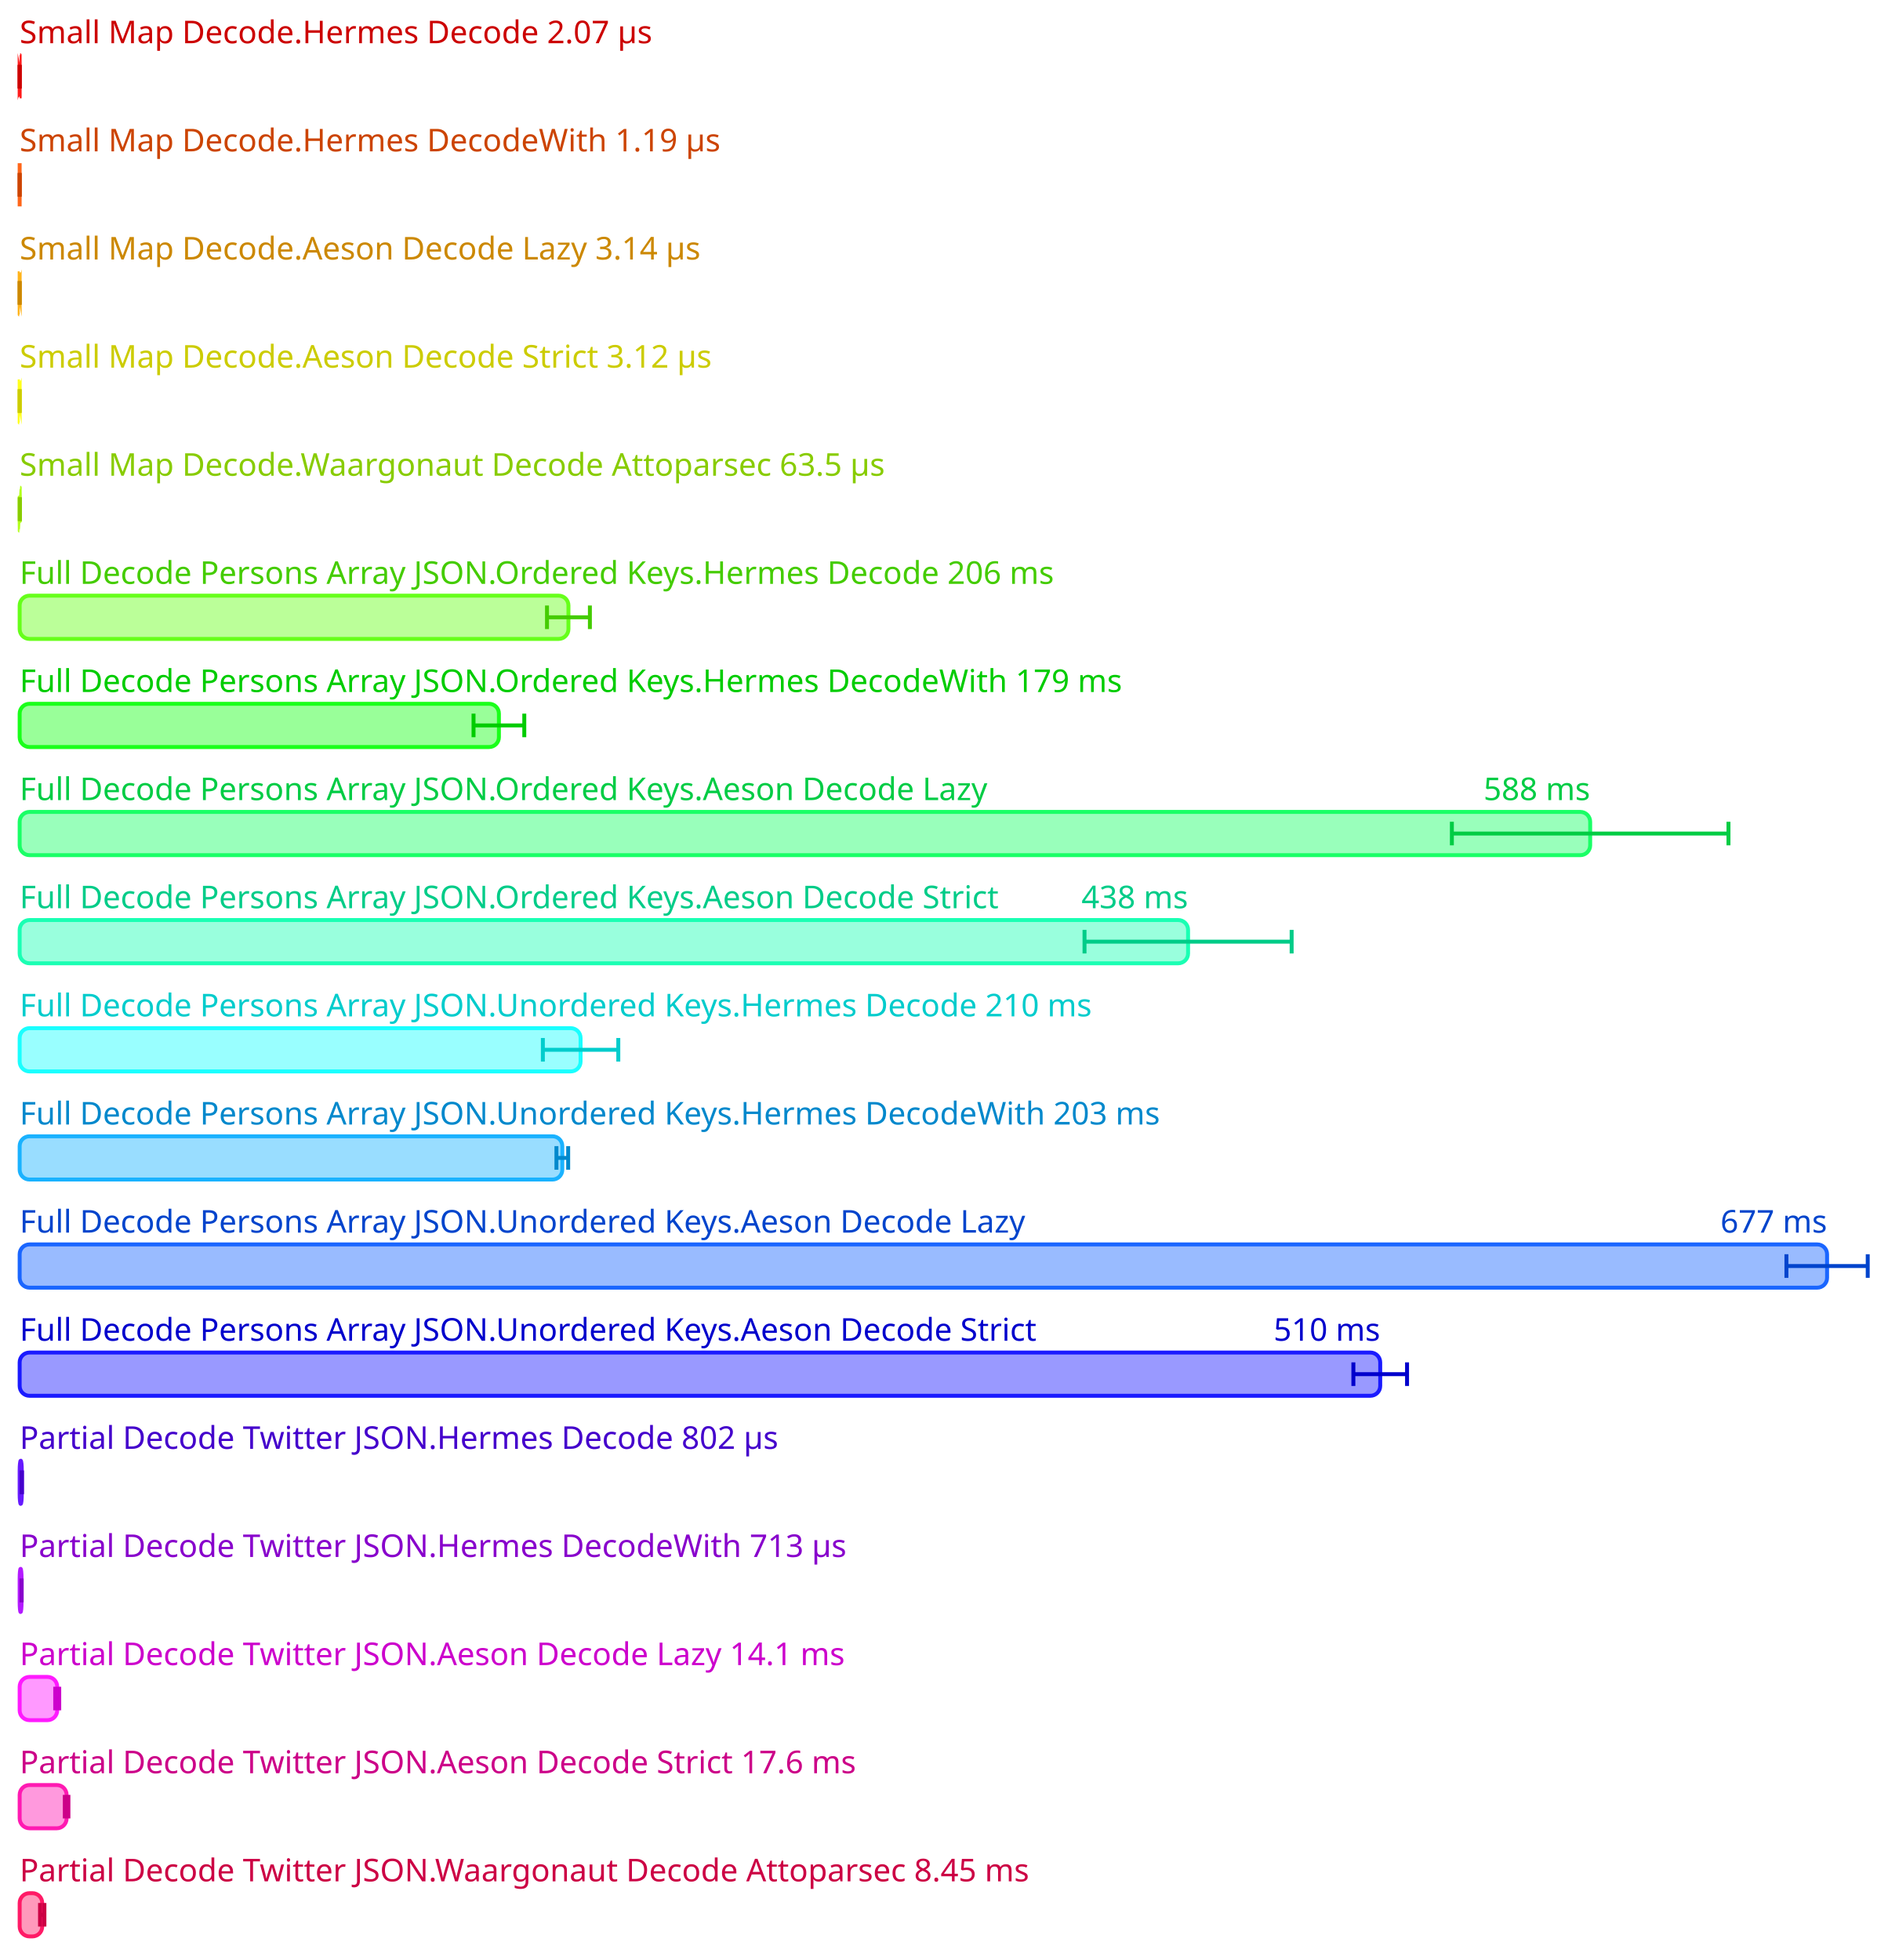
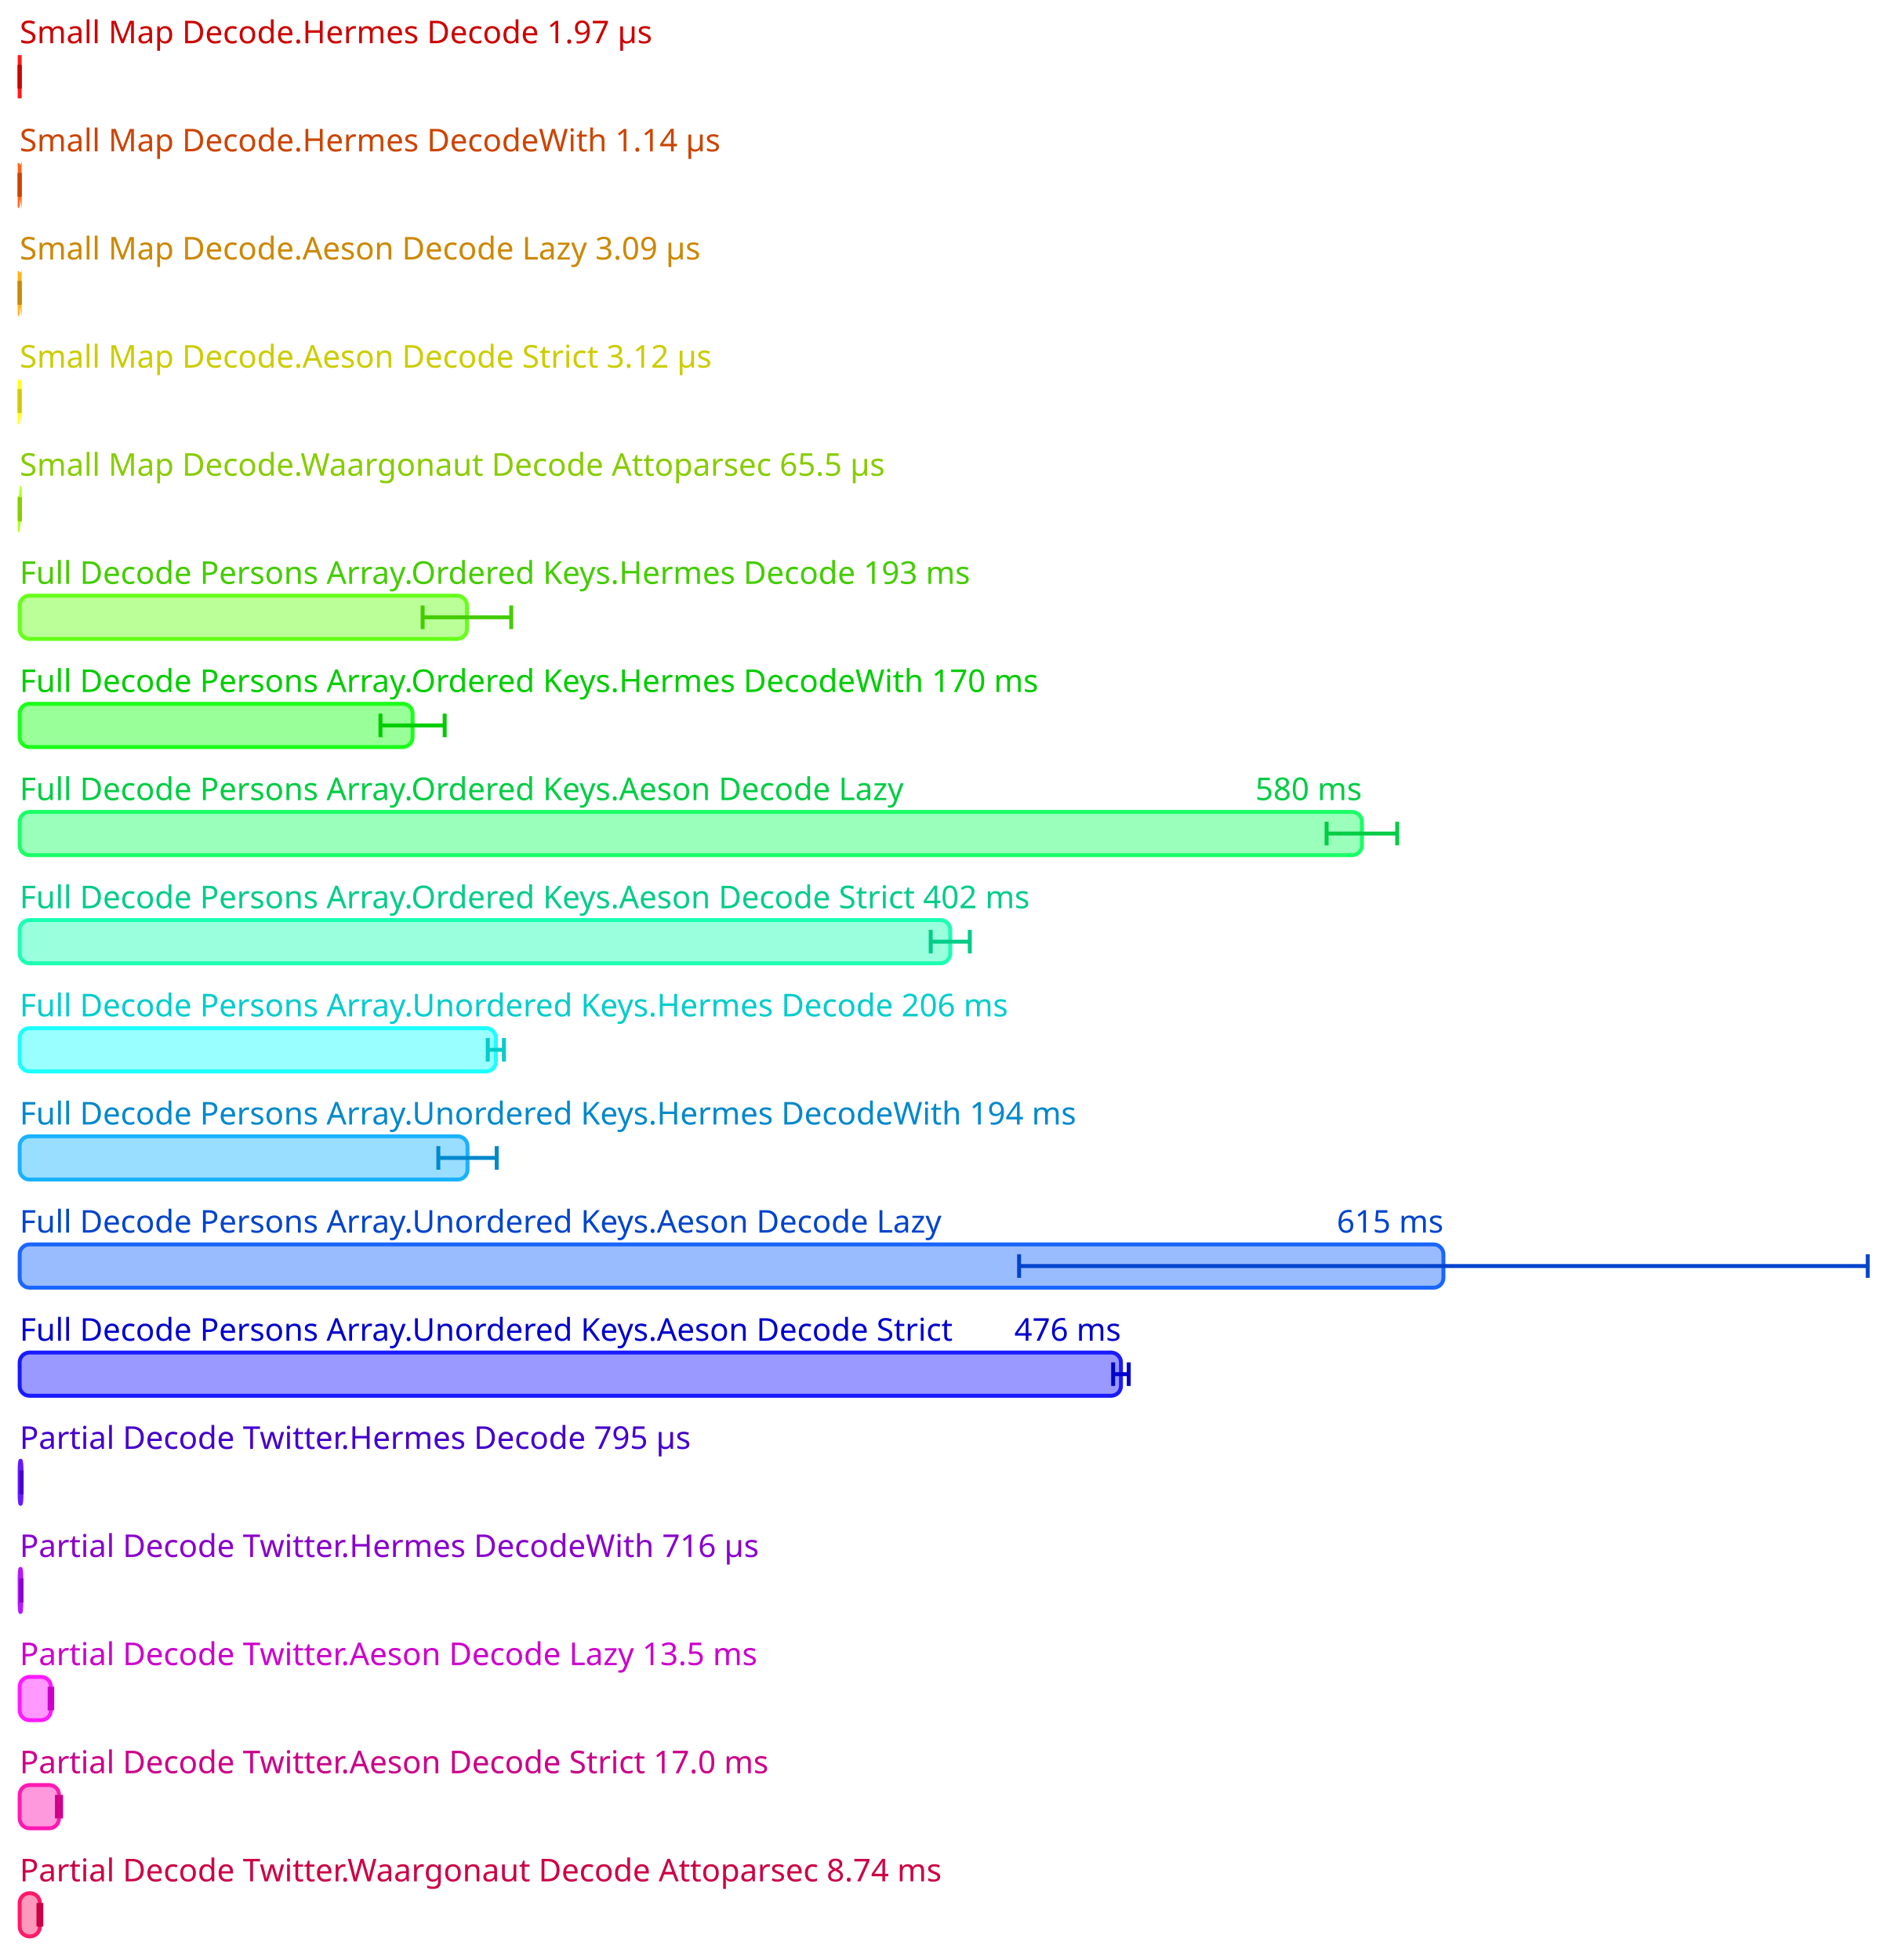
<svg xmlns="http://www.w3.org/2000/svg" height="997" width="960.0" font-size="16" font-family="sans-serif" stroke-width="2">
  <g transform="translate(10.0 0)">
-     <text fill="hsl(0, 100%, 40%)" y="22">Small Map Decode.Hermes Decode 2.07 μs</text>
+     <text fill="hsl(0, 100%, 40%)" y="22">Small Map Decode.Hermes Decode 1.97 μs</text>
    <g>
-       <rect y="28" rx="5" height="22" width="0.003" fill="hsl(0, 100%, 80%)" stroke="hsl(0, 100%, 55%)" />
+       <rect y="28" rx="5" height="22" width="0.002" fill="hsl(0, 100%, 80%)" stroke="hsl(0, 100%, 55%)" />
      <g stroke="hsl(0, 100%, 40%)">
-         <line x1="0.003" x2="0.003" y1="39" y2="39" />
-         <line x1="0.003" x2="0.003" y1="33" y2="45" />
-         <line x1="0.003" x2="0.003" y1="33" y2="45" />
+         <line x1="0.002" x2="0.002" y1="39" y2="39" />
+         <line x1="0.002" x2="0.002" y1="33" y2="45" />
+         <line x1="0.002" x2="0.002" y1="33" y2="45" />
      </g>
    </g>
-     <text fill="hsl(20, 100%, 40%)" y="77">Small Map Decode.Hermes DecodeWith 1.19 μs</text>
+     <text fill="hsl(20, 100%, 40%)" y="77">Small Map Decode.Hermes DecodeWith 1.14 μs</text>
    <g>
-       <rect y="83" rx="5" height="22" width="0.002" fill="hsl(20, 100%, 80%)" stroke="hsl(20, 100%, 55%)" />
+       <rect y="83" rx="5" height="22" width="0.001" fill="hsl(20, 100%, 80%)" stroke="hsl(20, 100%, 55%)" />
      <g stroke="hsl(20, 100%, 40%)">
-         <line x1="0.002" x2="0.002" y1="94" y2="94" />
-         <line x1="0.002" x2="0.002" y1="88" y2="100" />
-         <line x1="0.002" x2="0.002" y1="88" y2="100" />
+         <line x1="0.001" x2="0.001" y1="94" y2="94" />
+         <line x1="0.001" x2="0.001" y1="88" y2="100" />
+         <line x1="0.001" x2="0.001" y1="88" y2="100" />
      </g>
    </g>
-     <text fill="hsl(40, 100%, 40%)" y="132">Small Map Decode.Aeson Decode Lazy 3.14 μs</text>
+     <text fill="hsl(40, 100%, 40%)" y="132">Small Map Decode.Aeson Decode Lazy 3.09 μs</text>
    <g>
      <rect y="138" rx="5" height="22" width="0.004" fill="hsl(40, 100%, 80%)" stroke="hsl(40, 100%, 55%)" />
      <g stroke="hsl(40, 100%, 40%)">
-         <line x1="0.004" x2="0.005" y1="149" y2="149" />
+         <line x1="0.003" x2="0.004" y1="149" y2="149" />
+         <line x1="0.003" x2="0.003" y1="143" y2="155" />
        <line x1="0.004" x2="0.004" y1="143" y2="155" />
-         <line x1="0.005" x2="0.005" y1="143" y2="155" />
      </g>
    </g>
    <text fill="hsl(60, 100%, 40%)" y="187">Small Map Decode.Aeson Decode Strict 3.12 μs</text>
    <g>
      <rect y="193" rx="5" height="22" width="0.004" fill="hsl(60, 100%, 80%)" stroke="hsl(60, 100%, 55%)" />
      <g stroke="hsl(60, 100%, 40%)">
-         <line x1="0.004" x2="0.005" y1="204" y2="204" />
+         <line x1="0.003" x2="0.004" y1="204" y2="204" />
+         <line x1="0.003" x2="0.003" y1="198" y2="210" />
        <line x1="0.004" x2="0.004" y1="198" y2="210" />
-         <line x1="0.005" x2="0.005" y1="198" y2="210" />
      </g>
    </g>
-     <text fill="hsl(80, 100%, 40%)" y="242">Small Map Decode.Waargonaut Decode Attoparsec 63.5 μs</text>
+     <text fill="hsl(80, 100%, 40%)" y="242">Small Map Decode.Waargonaut Decode Attoparsec 65.5 μs</text>
    <g>
-       <rect y="248" rx="5" height="22" width="0.086" fill="hsl(80, 100%, 80%)" stroke="hsl(80, 100%, 55%)" />
+       <rect y="248" rx="5" height="22" width="0.077" fill="hsl(80, 100%, 80%)" stroke="hsl(80, 100%, 55%)" />
      <g stroke="hsl(80, 100%, 40%)">
-         <line x1="0.08" x2="0.092" y1="259" y2="259" />
-         <line x1="0.08" x2="0.08" y1="253" y2="265" />
-         <line x1="0.092" x2="0.092" y1="253" y2="265" />
+         <line x1="0.073" x2="0.081" y1="259" y2="259" />
+         <line x1="0.073" x2="0.073" y1="253" y2="265" />
+         <line x1="0.081" x2="0.081" y1="253" y2="265" />
      </g>
    </g>
-     <text fill="hsl(100, 100%, 40%)" y="297">Full Decode Persons Array JSON.Ordered Keys.Hermes Decode 206  ms</text>
+     <text fill="hsl(100, 100%, 40%)" y="297">Full Decode Persons Array.Ordered Keys.Hermes Decode 193  ms</text>
    <g>
-       <rect y="303" rx="5" height="22" width="279.131" fill="hsl(100, 100%, 80%)" stroke="hsl(100, 100%, 55%)" />
+       <rect y="303" rx="5" height="22" width="227.497" fill="hsl(100, 100%, 80%)" stroke="hsl(100, 100%, 55%)" />
      <g stroke="hsl(100, 100%, 40%)">
-         <line x1="268.221" x2="290.041" y1="314" y2="314" />
-         <line x1="268.221" x2="268.221" y1="308" y2="320" />
-         <line x1="290.041" x2="290.041" y1="308" y2="320" />
+         <line x1="204.967" x2="250.027" y1="314" y2="314" />
+         <line x1="204.967" x2="204.967" y1="308" y2="320" />
+         <line x1="250.027" x2="250.027" y1="308" y2="320" />
      </g>
    </g>
-     <text fill="hsl(120, 100%, 40%)" y="352">Full Decode Persons Array JSON.Ordered Keys.Hermes DecodeWith 179  ms</text>
+     <text fill="hsl(120, 100%, 40%)" y="352">Full Decode Persons Array.Ordered Keys.Hermes DecodeWith 170  ms</text>
    <g>
-       <rect y="358" rx="5" height="22" width="243.765" fill="hsl(120, 100%, 80%)" stroke="hsl(120, 100%, 55%)" />
+       <rect y="358" rx="5" height="22" width="199.851" fill="hsl(120, 100%, 80%)" stroke="hsl(120, 100%, 55%)" />
      <g stroke="hsl(120, 100%, 40%)">
-         <line x1="230.856" x2="256.674" y1="369" y2="369" />
-         <line x1="230.856" x2="230.856" y1="363" y2="375" />
-         <line x1="256.674" x2="256.674" y1="363" y2="375" />
+         <line x1="183.519" x2="216.184" y1="369" y2="369" />
+         <line x1="183.519" x2="183.519" y1="363" y2="375" />
+         <line x1="216.184" x2="216.184" y1="363" y2="375" />
      </g>
    </g>
    <g fill="hsl(140, 100%, 40%)">
-       <text y="407">Full Decode Persons Array JSON.Ordered Keys.Aeson Decode Lazy</text>
-       <text y="407" x="798.823" text-anchor="end">588  ms</text>
+       <text y="407">Full Decode Persons Array.Ordered Keys.Aeson Decode Lazy</text>
+       <text y="407" x="682.719" text-anchor="end">580  ms</text>
    </g>
    <g>
-       <rect y="413" rx="5" height="22" width="798.823" fill="hsl(140, 100%, 80%)" stroke="hsl(140, 100%, 55%)" />
+       <rect y="413" rx="5" height="22" width="682.719" fill="hsl(140, 100%, 80%)" stroke="hsl(140, 100%, 55%)" />
      <g stroke="hsl(140, 100%, 40%)">
-         <line x1="728.477" x2="869.168" y1="424" y2="424" />
-         <line x1="728.477" x2="728.477" y1="418" y2="430" />
-         <line x1="869.168" x2="869.168" y1="418" y2="430" />
+         <line x1="664.766" x2="700.671" y1="424" y2="424" />
+         <line x1="664.766" x2="664.766" y1="418" y2="430" />
+         <line x1="700.671" x2="700.671" y1="418" y2="430" />
      </g>
    </g>
-     <g fill="hsl(160, 100%, 40%)">
-       <text y="462">Full Decode Persons Array JSON.Ordered Keys.Aeson Decode Strict</text>
-       <text y="462" x="594.302" text-anchor="end">438  ms</text>
-     </g>
+     <text fill="hsl(160, 100%, 40%)" y="462">Full Decode Persons Array.Ordered Keys.Aeson Decode Strict 402  ms</text>
    <g>
-       <rect y="468" rx="5" height="22" width="594.302" fill="hsl(160, 100%, 80%)" stroke="hsl(160, 100%, 55%)" />
+       <rect y="468" rx="5" height="22" width="473.337" fill="hsl(160, 100%, 80%)" stroke="hsl(160, 100%, 55%)" />
      <g stroke="hsl(160, 100%, 40%)">
-         <line x1="541.624" x2="646.98" y1="479" y2="479" />
-         <line x1="541.624" x2="541.624" y1="473" y2="485" />
-         <line x1="646.98" x2="646.98" y1="473" y2="485" />
+         <line x1="463.396" x2="483.277" y1="479" y2="479" />
+         <line x1="463.396" x2="463.396" y1="473" y2="485" />
+         <line x1="483.277" x2="483.277" y1="473" y2="485" />
      </g>
    </g>
-     <text fill="hsl(180, 100%, 40%)" y="517">Full Decode Persons Array JSON.Unordered Keys.Hermes Decode 210  ms</text>
+     <text fill="hsl(180, 100%, 40%)" y="517">Full Decode Persons Array.Unordered Keys.Hermes Decode 206  ms</text>
    <g>
-       <rect y="523" rx="5" height="22" width="285.305" fill="hsl(180, 100%, 80%)" stroke="hsl(180, 100%, 55%)" />
+       <rect y="523" rx="5" height="22" width="242.211" fill="hsl(180, 100%, 80%)" stroke="hsl(180, 100%, 55%)" />
      <g stroke="hsl(180, 100%, 40%)">
-         <line x1="266.119" x2="304.491" y1="534" y2="534" />
-         <line x1="266.119" x2="266.119" y1="528" y2="540" />
-         <line x1="304.491" x2="304.491" y1="528" y2="540" />
+         <line x1="238.111" x2="246.311" y1="534" y2="534" />
+         <line x1="238.111" x2="238.111" y1="528" y2="540" />
+         <line x1="246.311" x2="246.311" y1="528" y2="540" />
      </g>
    </g>
-     <text fill="hsl(200, 100%, 40%)" y="572">Full Decode Persons Array JSON.Unordered Keys.Hermes DecodeWith 203  ms</text>
+     <text fill="hsl(200, 100%, 40%)" y="572">Full Decode Persons Array.Unordered Keys.Hermes DecodeWith 194  ms</text>
    <g>
-       <rect y="578" rx="5" height="22" width="276.013" fill="hsl(200, 100%, 80%)" stroke="hsl(200, 100%, 55%)" />
+       <rect y="578" rx="5" height="22" width="227.795" fill="hsl(200, 100%, 80%)" stroke="hsl(200, 100%, 55%)" />
      <g stroke="hsl(200, 100%, 40%)">
-         <line x1="273.028" x2="278.998" y1="589" y2="589" />
-         <line x1="273.028" x2="273.028" y1="583" y2="595" />
-         <line x1="278.998" x2="278.998" y1="583" y2="595" />
+         <line x1="212.949" x2="242.64" y1="589" y2="589" />
+         <line x1="212.949" x2="212.949" y1="583" y2="595" />
+         <line x1="242.64" x2="242.64" y1="583" y2="595" />
      </g>
    </g>
    <g fill="hsl(220, 100%, 40%)">
-       <text y="627">Full Decode Persons Array JSON.Unordered Keys.Aeson Decode Lazy</text>
-       <text y="627" x="919.324" text-anchor="end">677  ms</text>
+       <text y="627">Full Decode Persons Array.Unordered Keys.Aeson Decode Lazy</text>
+       <text y="627" x="724.177" text-anchor="end">615  ms</text>
    </g>
    <g>
-       <rect y="633" rx="5" height="22" width="919.324" fill="hsl(220, 100%, 80%)" stroke="hsl(220, 100%, 55%)" />
+       <rect y="633" rx="5" height="22" width="724.177" fill="hsl(220, 100%, 80%)" stroke="hsl(220, 100%, 55%)" />
      <g stroke="hsl(220, 100%, 40%)">
-         <line x1="898.648" x2="940.0" y1="644" y2="644" />
-         <line x1="898.648" x2="898.648" y1="638" y2="650" />
+         <line x1="508.353" x2="940.0" y1="644" y2="644" />
+         <line x1="508.353" x2="508.353" y1="638" y2="650" />
        <line x1="940.0" x2="940.0" y1="638" y2="650" />
      </g>
    </g>
    <g fill="hsl(240, 100%, 40%)">
-       <text y="682">Full Decode Persons Array JSON.Unordered Keys.Aeson Decode Strict</text>
-       <text y="682" x="692.029" text-anchor="end">510  ms</text>
+       <text y="682">Full Decode Persons Array.Unordered Keys.Aeson Decode Strict</text>
+       <text y="682" x="560.157" text-anchor="end">476  ms</text>
    </g>
    <g>
-       <rect y="688" rx="5" height="22" width="692.029" fill="hsl(240, 100%, 80%)" stroke="hsl(240, 100%, 55%)" />
+       <rect y="688" rx="5" height="22" width="560.157" fill="hsl(240, 100%, 80%)" stroke="hsl(240, 100%, 55%)" />
      <g stroke="hsl(240, 100%, 40%)">
-         <line x1="678.378" x2="705.68" y1="699" y2="699" />
-         <line x1="678.378" x2="678.378" y1="693" y2="705" />
-         <line x1="705.68" x2="705.68" y1="693" y2="705" />
+         <line x1="556.191" x2="564.124" y1="699" y2="699" />
+         <line x1="556.191" x2="556.191" y1="693" y2="705" />
+         <line x1="564.124" x2="564.124" y1="693" y2="705" />
      </g>
    </g>
-     <text fill="hsl(260, 100%, 40%)" y="737">Partial Decode Twitter JSON.Hermes Decode 802  μs</text>
+     <text fill="hsl(260, 100%, 40%)" y="737">Partial Decode Twitter.Hermes Decode 795  μs</text>
    <g>
-       <rect y="743" rx="5" height="22" width="1.09" fill="hsl(260, 100%, 80%)" stroke="hsl(260, 100%, 55%)" />
+       <rect y="743" rx="5" height="22" width="0.936" fill="hsl(260, 100%, 80%)" stroke="hsl(260, 100%, 55%)" />
      <g stroke="hsl(260, 100%, 40%)">
-         <line x1="1.009" x2="1.171" y1="754" y2="754" />
-         <line x1="1.009" x2="1.009" y1="748" y2="760" />
-         <line x1="1.171" x2="1.171" y1="748" y2="760" />
+         <line x1="0.857" x2="1.015" y1="754" y2="754" />
+         <line x1="0.857" x2="0.857" y1="748" y2="760" />
+         <line x1="1.015" x2="1.015" y1="748" y2="760" />
      </g>
    </g>
-     <text fill="hsl(280, 100%, 40%)" y="792">Partial Decode Twitter JSON.Hermes DecodeWith 713  μs</text>
+     <text fill="hsl(280, 100%, 40%)" y="792">Partial Decode Twitter.Hermes DecodeWith 716  μs</text>
    <g>
-       <rect y="798" rx="5" height="22" width="0.969" fill="hsl(280, 100%, 80%)" stroke="hsl(280, 100%, 55%)" />
+       <rect y="798" rx="5" height="22" width="0.843" fill="hsl(280, 100%, 80%)" stroke="hsl(280, 100%, 55%)" />
      <g stroke="hsl(280, 100%, 40%)">
-         <line x1="0.909" x2="1.028" y1="809" y2="809" />
-         <line x1="0.909" x2="0.909" y1="803" y2="815" />
-         <line x1="1.028" x2="1.028" y1="803" y2="815" />
+         <line x1="0.763" x2="0.923" y1="809" y2="809" />
+         <line x1="0.763" x2="0.763" y1="803" y2="815" />
+         <line x1="0.923" x2="0.923" y1="803" y2="815" />
      </g>
    </g>
-     <text fill="hsl(300, 100%, 40%)" y="847">Partial Decode Twitter JSON.Aeson Decode Lazy 14.1 ms</text>
+     <text fill="hsl(300, 100%, 40%)" y="847">Partial Decode Twitter.Aeson Decode Lazy 13.5 ms</text>
    <g>
-       <rect y="853" rx="5" height="22" width="19.113" fill="hsl(300, 100%, 80%)" stroke="hsl(300, 100%, 55%)" />
+       <rect y="853" rx="5" height="22" width="15.907" fill="hsl(300, 100%, 80%)" stroke="hsl(300, 100%, 55%)" />
      <g stroke="hsl(300, 100%, 40%)">
-         <line x1="18.099" x2="20.128" y1="864" y2="864" />
-         <line x1="18.099" x2="18.099" y1="858" y2="870" />
-         <line x1="20.128" x2="20.128" y1="858" y2="870" />
+         <line x1="15.246" x2="16.568" y1="864" y2="864" />
+         <line x1="15.246" x2="15.246" y1="858" y2="870" />
+         <line x1="16.568" x2="16.568" y1="858" y2="870" />
      </g>
    </g>
-     <text fill="hsl(320, 100%, 40%)" y="902">Partial Decode Twitter JSON.Aeson Decode Strict 17.6 ms</text>
+     <text fill="hsl(320, 100%, 40%)" y="902">Partial Decode Twitter.Aeson Decode Strict 17.0 ms</text>
    <g>
-       <rect y="908" rx="5" height="22" width="23.879" fill="hsl(320, 100%, 80%)" stroke="hsl(320, 100%, 55%)" />
+       <rect y="908" rx="5" height="22" width="20.015" fill="hsl(320, 100%, 80%)" stroke="hsl(320, 100%, 55%)" />
      <g stroke="hsl(320, 100%, 40%)">
-         <line x1="22.96" x2="24.799" y1="919" y2="919" />
-         <line x1="22.96" x2="22.96" y1="913" y2="925" />
-         <line x1="24.799" x2="24.799" y1="913" y2="925" />
+         <line x1="18.954" x2="21.076" y1="919" y2="919" />
+         <line x1="18.954" x2="18.954" y1="913" y2="925" />
+         <line x1="21.076" x2="21.076" y1="913" y2="925" />
      </g>
    </g>
-     <text fill="hsl(340, 100%, 40%)" y="957">Partial Decode Twitter JSON.Waargonaut Decode Attoparsec 8.45 ms</text>
+     <text fill="hsl(340, 100%, 40%)" y="957">Partial Decode Twitter.Waargonaut Decode Attoparsec 8.74 ms</text>
    <g>
-       <rect y="963" rx="5" height="22" width="11.474" fill="hsl(340, 100%, 80%)" stroke="hsl(340, 100%, 55%)" />
+       <rect y="963" rx="5" height="22" width="10.287" fill="hsl(340, 100%, 80%)" stroke="hsl(340, 100%, 55%)" />
      <g stroke="hsl(340, 100%, 40%)">
-         <line x1="10.365" x2="12.584" y1="974" y2="974" />
-         <line x1="10.365" x2="10.365" y1="968" y2="980" />
-         <line x1="12.584" x2="12.584" y1="968" y2="980" />
+         <line x1="9.551" x2="11.024" y1="974" y2="974" />
+         <line x1="9.551" x2="9.551" y1="968" y2="980" />
+         <line x1="11.024" x2="11.024" y1="968" y2="980" />
      </g>
    </g>
  </g>
</svg>
